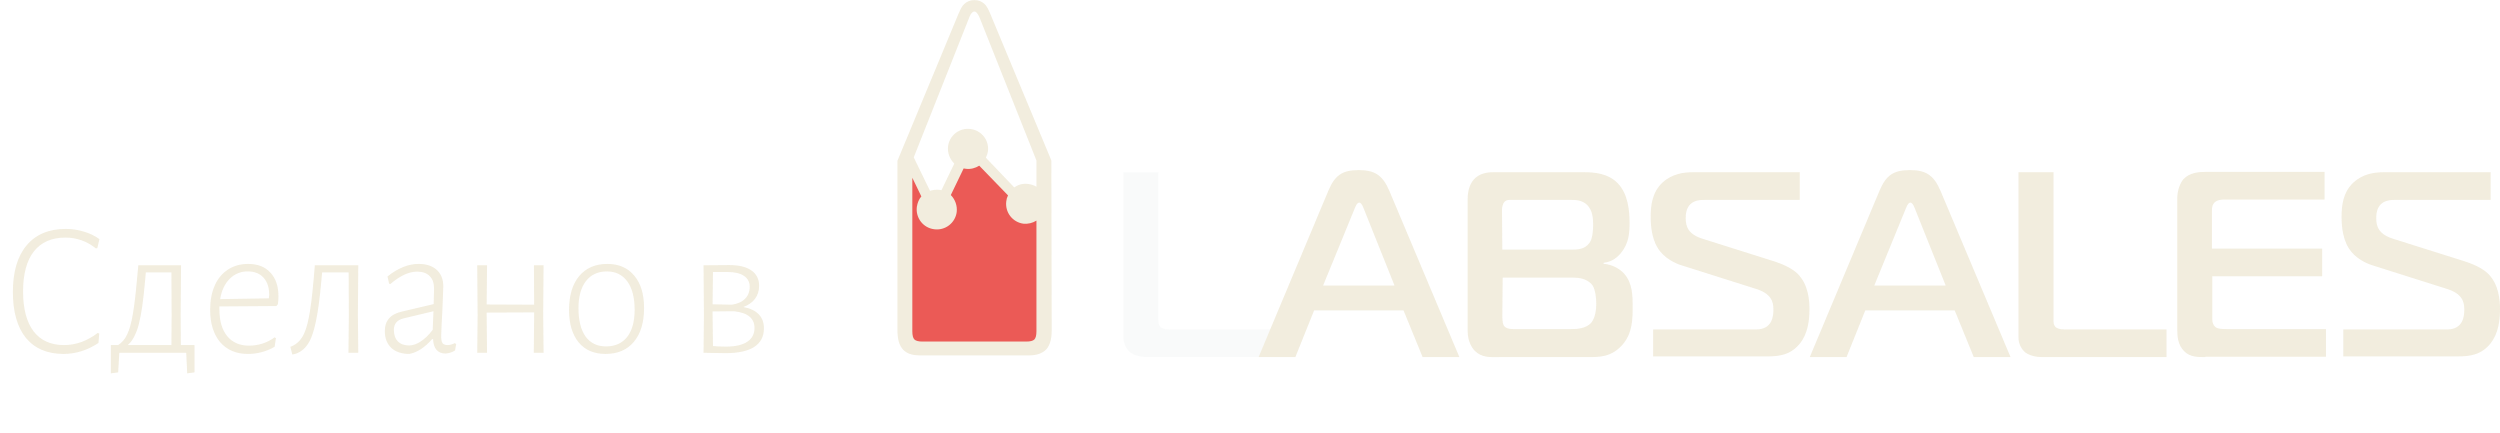
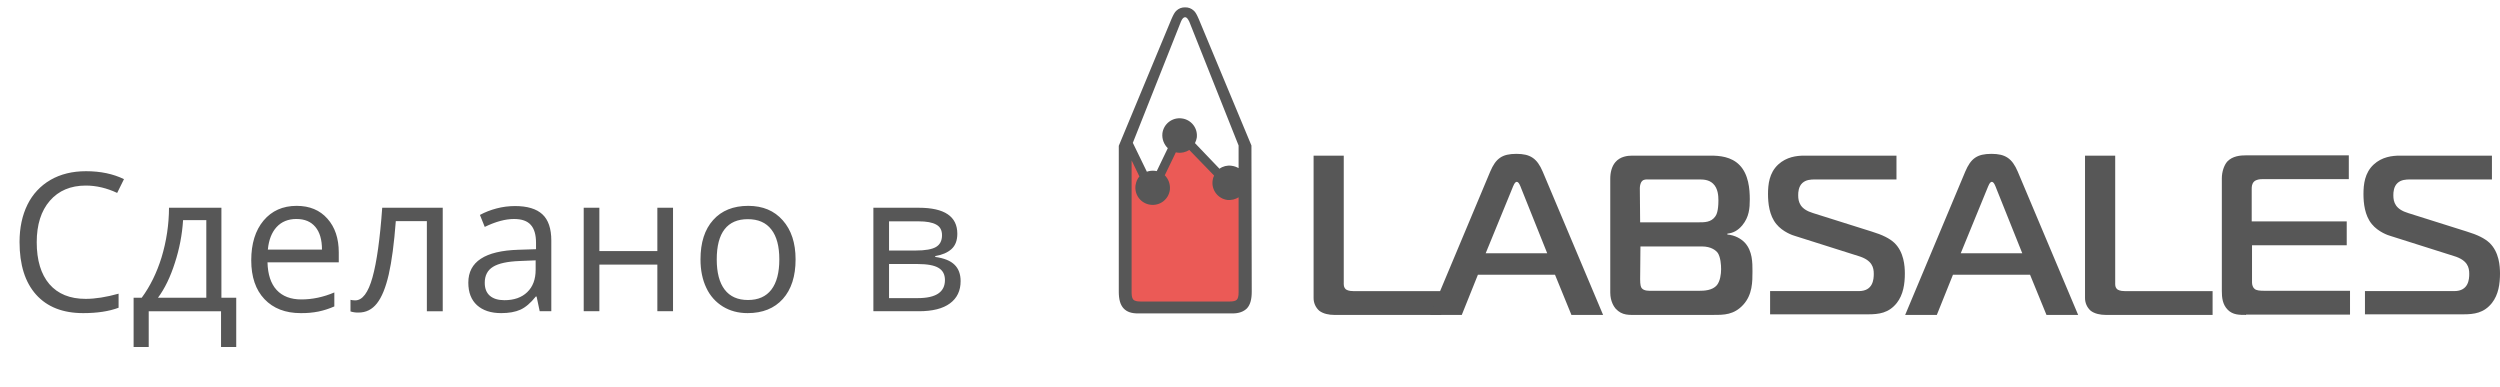
- <svg xmlns="http://www.w3.org/2000/svg" width="156" height="27" fill="none">
+ <svg xmlns="http://www.w3.org/2000/svg" width="181" height="28" fill="none">
  <g opacity=".95">
-     <path d="M71.596 22.283c-.39 0-.8-.087-1.082-.302a1.224 1.224 0 01-.41-.949V10.747h2.184v9.186c0 .129-.021.345.152.495.065.044.194.13.54.13h6.36v1.725h-7.744z" fill="#F9FAFA" />
-     <path d="M82.887 11.908c.41-.97.865-1.294 1.903-1.294.995 0 1.493.324 1.904 1.294l4.37 10.371H88.77l-1.19-2.91H82l-1.168 2.91h-2.293l4.348-10.371zm-.325 5.908h4.456l-1.882-4.7c-.064-.173-.172-.475-.324-.475-.151 0-.26.323-.324.475l-1.926 4.7zm16.288-7.069c.627 0 1.493.065 2.098.69.649.668.736 1.725.736 2.48 0 .625-.044 1.272-.541 1.876-.325.388-.671.56-1.082.603v.065c.541.043.995.302 1.277.604.54.604.54 1.423.54 2.07 0 .754 0 1.682-.67 2.415-.671.733-1.406.733-2.12.733h-5.537c-.585 0-1.104.064-1.58-.453-.108-.13-.389-.517-.389-1.164v-8.259c0-.43.108-.884.368-1.186.346-.41.865-.474 1.233-.474h5.667zm-5.105 4.83h4.24c.432 0 .887 0 1.19-.41.086-.107.237-.388.237-1.164 0-.323-.021-.884-.389-1.23-.324-.301-.714-.301-1.081-.301h-3.57c-.173 0-.367-.021-.497.13-.13.15-.151.387-.151.517l.021 2.458zm0 4.118c0 .388.043.582.13.669.173.194.54.172.714.172h3.44c.345 0 .95-.021 1.275-.41.238-.301.303-.797.303-1.164 0-.323-.043-.862-.238-1.164-.13-.173-.454-.474-1.168-.474h-4.434l-.022 2.371zm9.409.863h6.425c1.038 0 1.081-.863 1.081-1.25 0-.454-.108-.993-1.125-1.294l-4.564-1.445c-.173-.043-.908-.302-1.362-.863-.52-.625-.606-1.53-.606-2.177 0-.69.086-1.531.735-2.135.606-.56 1.342-.647 1.904-.647h6.662v1.725h-5.905c-.303 0-.649.022-.909.259-.281.258-.302.668-.302.884 0 .517.151 1.013 1.081 1.293l4.24 1.337c.779.238 1.298.496 1.644.82.692.668.757 1.682.757 2.22 0 .734-.108 1.532-.584 2.135-.584.733-1.298.82-2.077.82h-7.095v-1.682zm14.125-8.65c.411-.97.866-1.294 1.904-1.294.995 0 1.493.324 1.904 1.294l4.369 10.371h-2.293l-1.19-2.91h-5.58l-1.168 2.91h-2.293l4.347-10.371zm-.324 5.908h4.456l-1.882-4.7c-.065-.173-.173-.475-.324-.475-.152 0-.26.323-.325.475l-1.925 4.7zm10.492 4.467c-.39 0-.801-.087-1.082-.302a1.224 1.224 0 01-.411-.949V10.747h2.185v9.186c0 .129-.022.345.151.495.065.044.195.13.541.13h6.36v1.725h-7.744zm10.166 0c-.498 0-.952 0-1.32-.367-.389-.388-.432-.905-.432-1.358v-8.172c0-.453.151-.927.389-1.208.39-.41.952-.452 1.385-.452h7.419v1.725h-6.251c-.195 0-.433.021-.606.172-.173.173-.173.388-.173.56v2.33h6.879v1.724h-6.857v2.696c0 .172.064.366.173.452.129.13.389.151.735.151h6.187v1.725h-7.528v.022zm8.674-1.725h6.403c1.038 0 1.082-.863 1.082-1.25 0-.454-.109-.993-1.125-1.294l-4.564-1.445c-.173-.043-.909-.302-1.363-.863-.519-.625-.606-1.53-.606-2.177 0-.69.087-1.531.736-2.135.605-.56 1.341-.647 1.903-.647h6.663v1.725h-5.927c-.303 0-.649.022-.909.259-.281.258-.303.668-.303.884 0 .517.152 1.013 1.082 1.293l4.24 1.337c.778.238 1.297.496 1.644.82.692.668.757 1.682.757 2.22 0 .734-.109 1.532-.584 2.135-.584.733-1.298.82-2.077.82h-7.117v-1.682h.065zM65.604 10.014L61.797.87c-.13-.302-.238-.517-.368-.625a.867.867 0 00-.627-.237.867.867 0 00-.627.237c-.13.108-.238.323-.368.625L56 10.035v10.566c0 .56.108.948.346 1.207.238.259.584.367 1.038.367h6.857c.455 0 .8-.13 1.039-.367.238-.259.346-.647.346-1.207l-.022-10.587zm-.93 0v1.638a1.344 1.344 0 00-.52-.172 1.194 1.194 0 00-.864.215l-1.774-1.854c.065-.13.108-.259.13-.388a1.245 1.245 0 00-1.082-1.402 1.247 1.247 0 00-1.406 1.079c-.043.41.108.797.39 1.078l-.8 1.66c-.044 0-.087-.022-.13-.022a1.33 1.33 0 00-.585.065L57.017 9.82l3.482-8.776c.087-.216.195-.324.303-.324.108 0 .195.108.303.324l3.569 8.97z" fill="#F1ECDC" />
-     <path d="M64.674 13.766v6.9c0 .259-.044.431-.13.518-.087.086-.26.129-.498.129h-6.489c-.238 0-.411-.043-.498-.13-.086-.086-.13-.258-.13-.517v-9.573l.563 1.164c-.151.172-.238.388-.281.647-.087.69.39 1.315 1.081 1.401a1.247 1.247 0 001.407-1.078 1.305 1.305 0 00-.368-1.056l.8-1.66c.043 0 .087.02.13.02.303.044.605-.042.843-.193l1.796 1.854a1.03 1.03 0 00-.108.367 1.244 1.244 0 001.081 1.401c.281.022.563-.043.8-.194z" fill="#EA524E" />
+     <path d="M96.596 22.8c-.39 0-.8-.087-1.082-.302a1.224 1.224 0 01-.41-.949V11.268h2.184v9.182c0 .13-.021.345.152.496.065.043.194.13.54.13h6.36v1.723h-7.744z" fill="#4F4F4F" />
+     <path d="M107.888 12.432c.411-.97.865-1.293 1.903-1.293.995 0 1.493.323 1.904 1.293l4.369 10.368h-2.293l-1.189-2.91h-5.581l-1.168 2.91h-2.293l4.348-10.368zm-.325 5.906h4.456l-1.882-4.699c-.064-.172-.173-.474-.324-.474-.151 0-.26.323-.324.474l-1.926 4.699zm16.288-7.07c.627 0 1.493.064 2.098.69.649.668.736 1.724.736 2.478 0 .625-.044 1.272-.541 1.875-.325.388-.671.56-1.082.604v.065c.541.043.995.301 1.277.603.54.604.54 1.423.54 2.07 0 .754 0 1.68-.67 2.414-.671.732-1.406.732-2.12.732h-5.538c-.584 0-1.103.065-1.579-.452-.108-.13-.389-.518-.389-1.164v-8.256c0-.43.108-.883.368-1.185.346-.41.865-.474 1.233-.474h5.667zm-5.105 4.828h4.24c.432 0 .887 0 1.189-.41.087-.107.238-.388.238-1.164 0-.323-.021-.883-.389-1.228-.324-.302-.714-.302-1.081-.302h-3.57c-.173 0-.367-.022-.497.13-.13.15-.152.387-.152.517l.022 2.457zm0 4.117c0 .388.043.582.13.668.173.194.541.172.714.172h3.439c.346 0 .952-.021 1.276-.409.238-.302.303-.798.303-1.164 0-.323-.043-.862-.238-1.164-.13-.172-.454-.474-1.168-.474h-4.434l-.022 2.37zm9.409.862h6.425c1.038 0 1.081-.862 1.081-1.25 0-.453-.108-.992-1.125-1.293l-4.564-1.445c-.173-.043-.908-.301-1.362-.862-.52-.625-.606-1.53-.606-2.177 0-.69.086-1.53.735-2.134.606-.56 1.341-.646 1.904-.646h6.662v1.724H131.4c-.303 0-.649.021-.909.259-.281.258-.302.668-.302.883 0 .518.151 1.014 1.081 1.294l4.24 1.336c.779.237 1.298.496 1.644.82.692.667.757 1.68.757 2.22 0 .732-.108 1.53-.584 2.133-.584.733-1.298.82-2.077.82h-7.095v-1.682zm14.126-8.643c.411-.97.866-1.293 1.904-1.293.995 0 1.492.323 1.903 1.293l4.37 10.368h-2.293l-1.19-2.91h-5.58l-1.169 2.91h-2.292l4.347-10.368zm-.324 5.906h4.456l-1.882-4.699c-.065-.172-.173-.474-.324-.474-.152 0-.26.323-.325.474l-1.925 4.699zm10.491 4.462c-.39 0-.801-.087-1.082-.302a1.224 1.224 0 01-.411-.949V11.268h2.185v9.182c0 .13-.022.345.151.496.065.043.195.13.541.13h6.36v1.723h-7.744zm10.165 0c-.497 0-.951 0-1.319-.367-.389-.388-.433-.905-.433-1.358v-8.17c0-.452.152-.926.39-1.206.389-.41.951-.453 1.384-.453h7.419v1.724h-6.251c-.195 0-.432.022-.606.173-.173.172-.173.388-.173.56v2.328h6.879v1.725h-6.857v2.694c0 .172.065.367.173.453.13.129.389.15.736.15h6.186v1.725h-7.528v.021zm8.675-1.725h6.403c1.038 0 1.082-.862 1.082-1.25 0-.453-.109-.992-1.125-1.293l-4.564-1.445c-.173-.043-.909-.301-1.363-.862-.519-.625-.606-1.53-.606-2.177 0-.69.087-1.53.736-2.134.605-.56 1.341-.646 1.903-.646h6.662v1.724h-5.926c-.303 0-.649.021-.909.259-.281.258-.303.668-.303.883 0 .518.152 1.014 1.082 1.294l4.239 1.336c.779.237 1.298.496 1.644.82.693.667.757 1.68.757 2.22 0 .732-.108 1.53-.584 2.133-.584.733-1.297.82-2.076.82h-7.117v-1.682h.065zm-80.684-10.54l-3.807-9.14c-.13-.301-.238-.517-.368-.625a.867.867 0 00-.627-.237.867.867 0 00-.627.237c-.13.108-.238.324-.368.625L81 10.556v10.562c0 .56.108.949.346 1.207.238.259.584.367 1.038.367h6.857c.455 0 .8-.13 1.039-.367.238-.258.346-.646.346-1.207l-.022-10.583zm-.93 0v1.638a1.342 1.342 0 00-.52-.173 1.194 1.194 0 00-.864.216l-1.774-1.854c.065-.13.108-.258.13-.388a1.245 1.245 0 00-1.082-1.4 1.247 1.247 0 00-1.406 1.077c-.043.41.108.797.39 1.078l-.8 1.66c-.044 0-.087-.022-.13-.022a1.33 1.33 0 00-.585.064l-1.016-2.09 3.482-8.773c.087-.216.195-.323.303-.323.108 0 .195.107.303.323l3.569 8.967z" fill="#4F4F4F" />
+     <path d="M89.674 14.285v6.897c0 .259-.044.431-.13.518-.087.086-.26.129-.498.129h-6.489c-.238 0-.411-.043-.498-.13-.086-.086-.13-.258-.13-.517v-9.57l.563 1.164c-.151.172-.238.388-.281.646-.087.69.39 1.315 1.081 1.401a1.247 1.247 0 001.406-1.077 1.304 1.304 0 00-.367-1.056l.8-1.66c.043 0 .087.021.13.021.303.043.606-.043.844-.194l1.795 1.854a1.03 1.03 0 00-.108.367 1.243 1.243 0 001.081 1.4c.281.022.563-.043.8-.193z" fill="#EA524E" />
  </g>
-   <path opacity=".95" d="M4.104 14.285c.392 0 .768.056 1.128.168.36.104.684.26.972.468l-.132.564-.096.012a2.956 2.956 0 00-1.896-.672c-.856 0-1.512.288-1.968.864-.448.576-.672 1.408-.672 2.496s.22 1.92.66 2.496c.44.568 1.072.852 1.896.852.368 0 .732-.064 1.092-.192.36-.136.696-.324 1.008-.564l.096.036-.048.588c-.688.456-1.416.684-2.184.684-1.008 0-1.788-.332-2.34-.996-.544-.672-.816-1.628-.816-2.868 0-1.256.284-2.224.852-2.904.576-.688 1.392-1.032 2.448-1.032zm8.033 8.952l-.456.06-.06-1.284H7.445l-.072 1.224-.456.06v-1.764h.456a1.52 1.52 0 00.564-.672c.144-.296.26-.708.348-1.236.096-.536.184-1.272.264-2.208l.084-.864h2.664l-.024 3.084.012 1.896h.852v1.704zm-1.428-3.564l-.012-2.676H9.101l-.048.516c-.104 1.216-.236 2.128-.396 2.736-.16.6-.388 1.028-.684 1.284h2.724l.012-1.86zm4.77-3.204c.6 0 1.064.18 1.392.54.335.352.504.848.504 1.488 0 .16-.012.324-.037.492l-.096.108-3.552.024v.18c0 .712.16 1.268.48 1.668.329.4.784.6 1.369.6.287 0 .571-.044.851-.132a2.71 2.71 0 00.744-.384l.084.048-.084.54a3.318 3.318 0 01-1.668.444c-.727 0-1.303-.244-1.727-.732-.417-.496-.625-1.172-.625-2.028 0-.576.096-1.08.288-1.512a2.23 2.23 0 01.829-.996c.36-.232.776-.348 1.248-.348zm1.32 1.944c0-.464-.116-.824-.348-1.08-.233-.264-.56-.396-.985-.396a1.53 1.53 0 00-1.14.468c-.303.304-.5.724-.588 1.26l3.037-.048.024-.204zm5.533 1.224l.024 2.376h-.612l.024-2.34-.012-2.676H20.1l-.048.516c-.096 1.096-.212 1.956-.348 2.58-.128.624-.296 1.088-.504 1.392-.2.296-.46.496-.78.6l-.18.036-.12-.48c.304-.112.544-.304.72-.576.184-.28.328-.7.432-1.26.112-.56.212-1.356.3-2.388l.072-.864h2.712l-.024 3.084zm3.781-3.168c.488 0 .868.124 1.14.372.272.248.408.592.408 1.032 0 .168-.008.392-.024.672-.016.272-.028.564-.036.876a61.207 61.207 0 00-.072 1.548c0 .208.028.356.084.444.064.08.168.12.312.12s.296-.04.456-.12l.084.06-.072.396c-.192.12-.396.184-.612.192-.48-.016-.732-.316-.756-.9h-.06c-.456.52-.928.828-1.416.924-.48 0-.856-.124-1.128-.372-.272-.256-.408-.608-.408-1.056 0-.648.352-1.052 1.056-1.212l1.992-.468.024-.972c0-.344-.092-.604-.276-.78-.184-.184-.444-.276-.78-.276-.512 0-1.072.26-1.68.78l-.072-.036-.096-.444c.656-.52 1.3-.78 1.932-.78zm-.924 3.396c-.408.096-.612.336-.612.72 0 .304.084.544.252.72.168.168.4.252.696.252.24 0 .484-.084.732-.252.256-.168.504-.408.744-.72l.048-1.164-1.86.444zm8.706-.228l.024 2.376h-.611l.023-2.34v-.18l-2.964.012v.132l.024 2.376h-.611l.023-2.34-.024-3.12h.613L30.367 19l2.963.012-.012-2.46h.6l-.023 3.084zm4.002-3.168c.72 0 1.28.244 1.68.732.408.48.612 1.152.612 2.016 0 .904-.212 1.608-.636 2.112-.424.504-1.012.756-1.764.756-.72 0-1.28-.24-1.68-.72-.4-.488-.6-1.16-.6-2.016 0-.904.208-1.608.624-2.112.424-.512 1.012-.768 1.764-.768zm-.024.468c-.56 0-.996.2-1.308.6-.312.4-.468.964-.468 1.692 0 .768.148 1.36.444 1.776.304.408.728.612 1.272.612.568 0 1.008-.196 1.32-.588.312-.4.468-.964.468-1.692 0-.768-.152-1.36-.456-1.776-.304-.416-.728-.624-1.272-.624zm8.512 2.22c.424.08.744.232.96.456.216.224.324.516.324.876 0 .512-.204.9-.612 1.164-.408.256-1 .384-1.776.384-.232 0-.692-.008-1.38-.024l.024-2.34-.024-3.12 1.62-.012c.592 0 1.048.112 1.368.336.32.224.48.544.48.96 0 .304-.084.572-.252.804-.168.224-.412.396-.732.516zm.396-1.26a.774.774 0 00-.36-.684c-.232-.16-.568-.24-1.008-.24h-.924l-.024 2.016 1.212.024c.36-.056.632-.18.816-.372.192-.192.288-.44.288-.744zm-1.476 3.732c.576 0 1.016-.1 1.32-.3.304-.2.456-.488.456-.864 0-.608-.428-.956-1.284-1.044l-1.332.012v.204l.024 1.956c.232.024.504.036.816.036z" fill="#F1ECDC" />
+   <path opacity=".95" d="M6.214 13.435c-1.098 0-1.967.366-2.605 1.1-.633.73-.95 1.73-.95 3.001 0 1.308.306 2.32.916 3.035.615.711 1.49 1.067 2.625 1.067.697 0 1.493-.126 2.386-.376v1.018c-.693.26-1.547.39-2.564.39-1.472 0-2.609-.447-3.41-1.34-.798-.893-1.197-2.162-1.197-3.807 0-1.03.191-1.933.574-2.708a4.174 4.174 0 011.668-1.79c.73-.42 1.586-.63 2.57-.63 1.049 0 1.965.192 2.749.575l-.493.998c-.756-.356-1.513-.533-2.27-.533zm10.89 11.689h-1.101v-2.59h-5.236v2.59H9.673v-3.568h.588c.61-.83 1.089-1.803 1.435-2.92a12.53 12.53 0 00.54-3.595h3.794v6.515h1.073v3.568zm-2.167-3.568v-5.62h-1.682a12.458 12.458 0 01-.588 3.077c-.328 1.034-.738 1.882-1.23 2.543h3.5zm6.836 1.114c-1.108 0-1.983-.337-2.625-1.012-.639-.674-.958-1.61-.958-2.81 0-1.207.297-2.166.89-2.877.596-.711 1.396-1.067 2.399-1.067.938 0 1.681.31 2.228.93.547.615.82 1.429.82 2.44v.718h-5.16c.022.88.243 1.547.662 2.003.424.456 1.019.684 1.785.684.806 0 1.604-.169 2.392-.506v1.012a5.807 5.807 0 01-1.142.369 6.163 6.163 0 01-1.291.116zm-.308-6.816c-.602 0-1.082.197-1.442.588-.356.392-.566.935-.63 1.627h3.918c0-.715-.16-1.262-.479-1.64-.319-.383-.775-.574-1.367-.574zm10.589 6.68h-1.149v-6.522h-2.249c-.123 1.622-.294 2.91-.512 3.862-.22.953-.504 1.65-.855 2.092-.346.442-.788.663-1.326.663a1.71 1.71 0 01-.588-.082v-.84c.1.026.214.04.342.04.524 0 .94-.554 1.25-1.661.31-1.107.545-2.79.705-5.045h4.382v7.492zm7.02 0l-.225-1.067h-.055c-.374.47-.747.788-1.121.957-.37.164-.832.246-1.388.246-.743 0-1.326-.192-1.75-.574-.42-.383-.629-.928-.629-1.634 0-1.513 1.21-2.306 3.63-2.379l1.272-.041v-.465c0-.588-.128-1.02-.383-1.299-.25-.282-.654-.423-1.21-.423-.625 0-1.33.19-2.12.574l-.348-.868c.37-.201.773-.358 1.21-.472a5.29 5.29 0 011.326-.171c.893 0 1.554.198 1.983.595.433.396.649 1.032.649 1.907v5.113h-.84zm-2.563-.8c.706 0 1.26-.194 1.66-.582.407-.387.61-.93.61-1.627v-.676l-1.136.047c-.902.032-1.553.174-1.955.424-.396.246-.594.631-.594 1.156 0 .41.123.722.369.936.25.214.6.321 1.046.321zm6.883-6.693v3.138h4.198V15.04h1.135v7.492h-1.135v-3.377h-4.197v3.377H42.26V15.04h1.135zm14.206 3.74c0 1.22-.308 2.175-.923 2.864-.615.683-1.465 1.025-2.55 1.025-.67 0-1.265-.157-1.784-.472a3.113 3.113 0 01-1.203-1.353c-.283-.588-.424-1.276-.424-2.065 0-1.221.305-2.171.916-2.85.61-.684 1.458-1.026 2.543-1.026 1.048 0 1.88.349 2.495 1.046.62.698.93 1.64.93 2.83zm-5.708 0c0 .956.191 1.686.574 2.187.383.501.945.752 1.688.752s1.306-.249 1.689-.745c.387-.502.58-1.233.58-2.195 0-.952-.193-1.675-.58-2.167-.383-.497-.95-.745-1.702-.745-.743 0-1.304.244-1.682.732-.378.487-.567 1.214-.567 2.18zm17.418-1.86c0 .488-.142.859-.424 1.114-.278.25-.67.42-1.176.506v.061c.638.087 1.103.274 1.395.561.296.287.444.684.444 1.19 0 .697-.258 1.235-.773 1.613-.51.378-1.257.567-2.242.567h-3.302v-7.492h3.288c1.86 0 2.79.627 2.79 1.88zm-.896 3.356c0-.405-.155-.7-.465-.882-.305-.186-.813-.28-1.524-.28h-2.058v2.468h2.085c1.308 0 1.962-.435 1.962-1.306zm-.212-3.247c0-.364-.141-.622-.424-.772-.278-.155-.702-.233-1.271-.233h-2.14v2.113h1.921c.702 0 1.196-.087 1.484-.26.287-.173.43-.456.43-.848z" fill="#4F4F4F" />
</svg>
